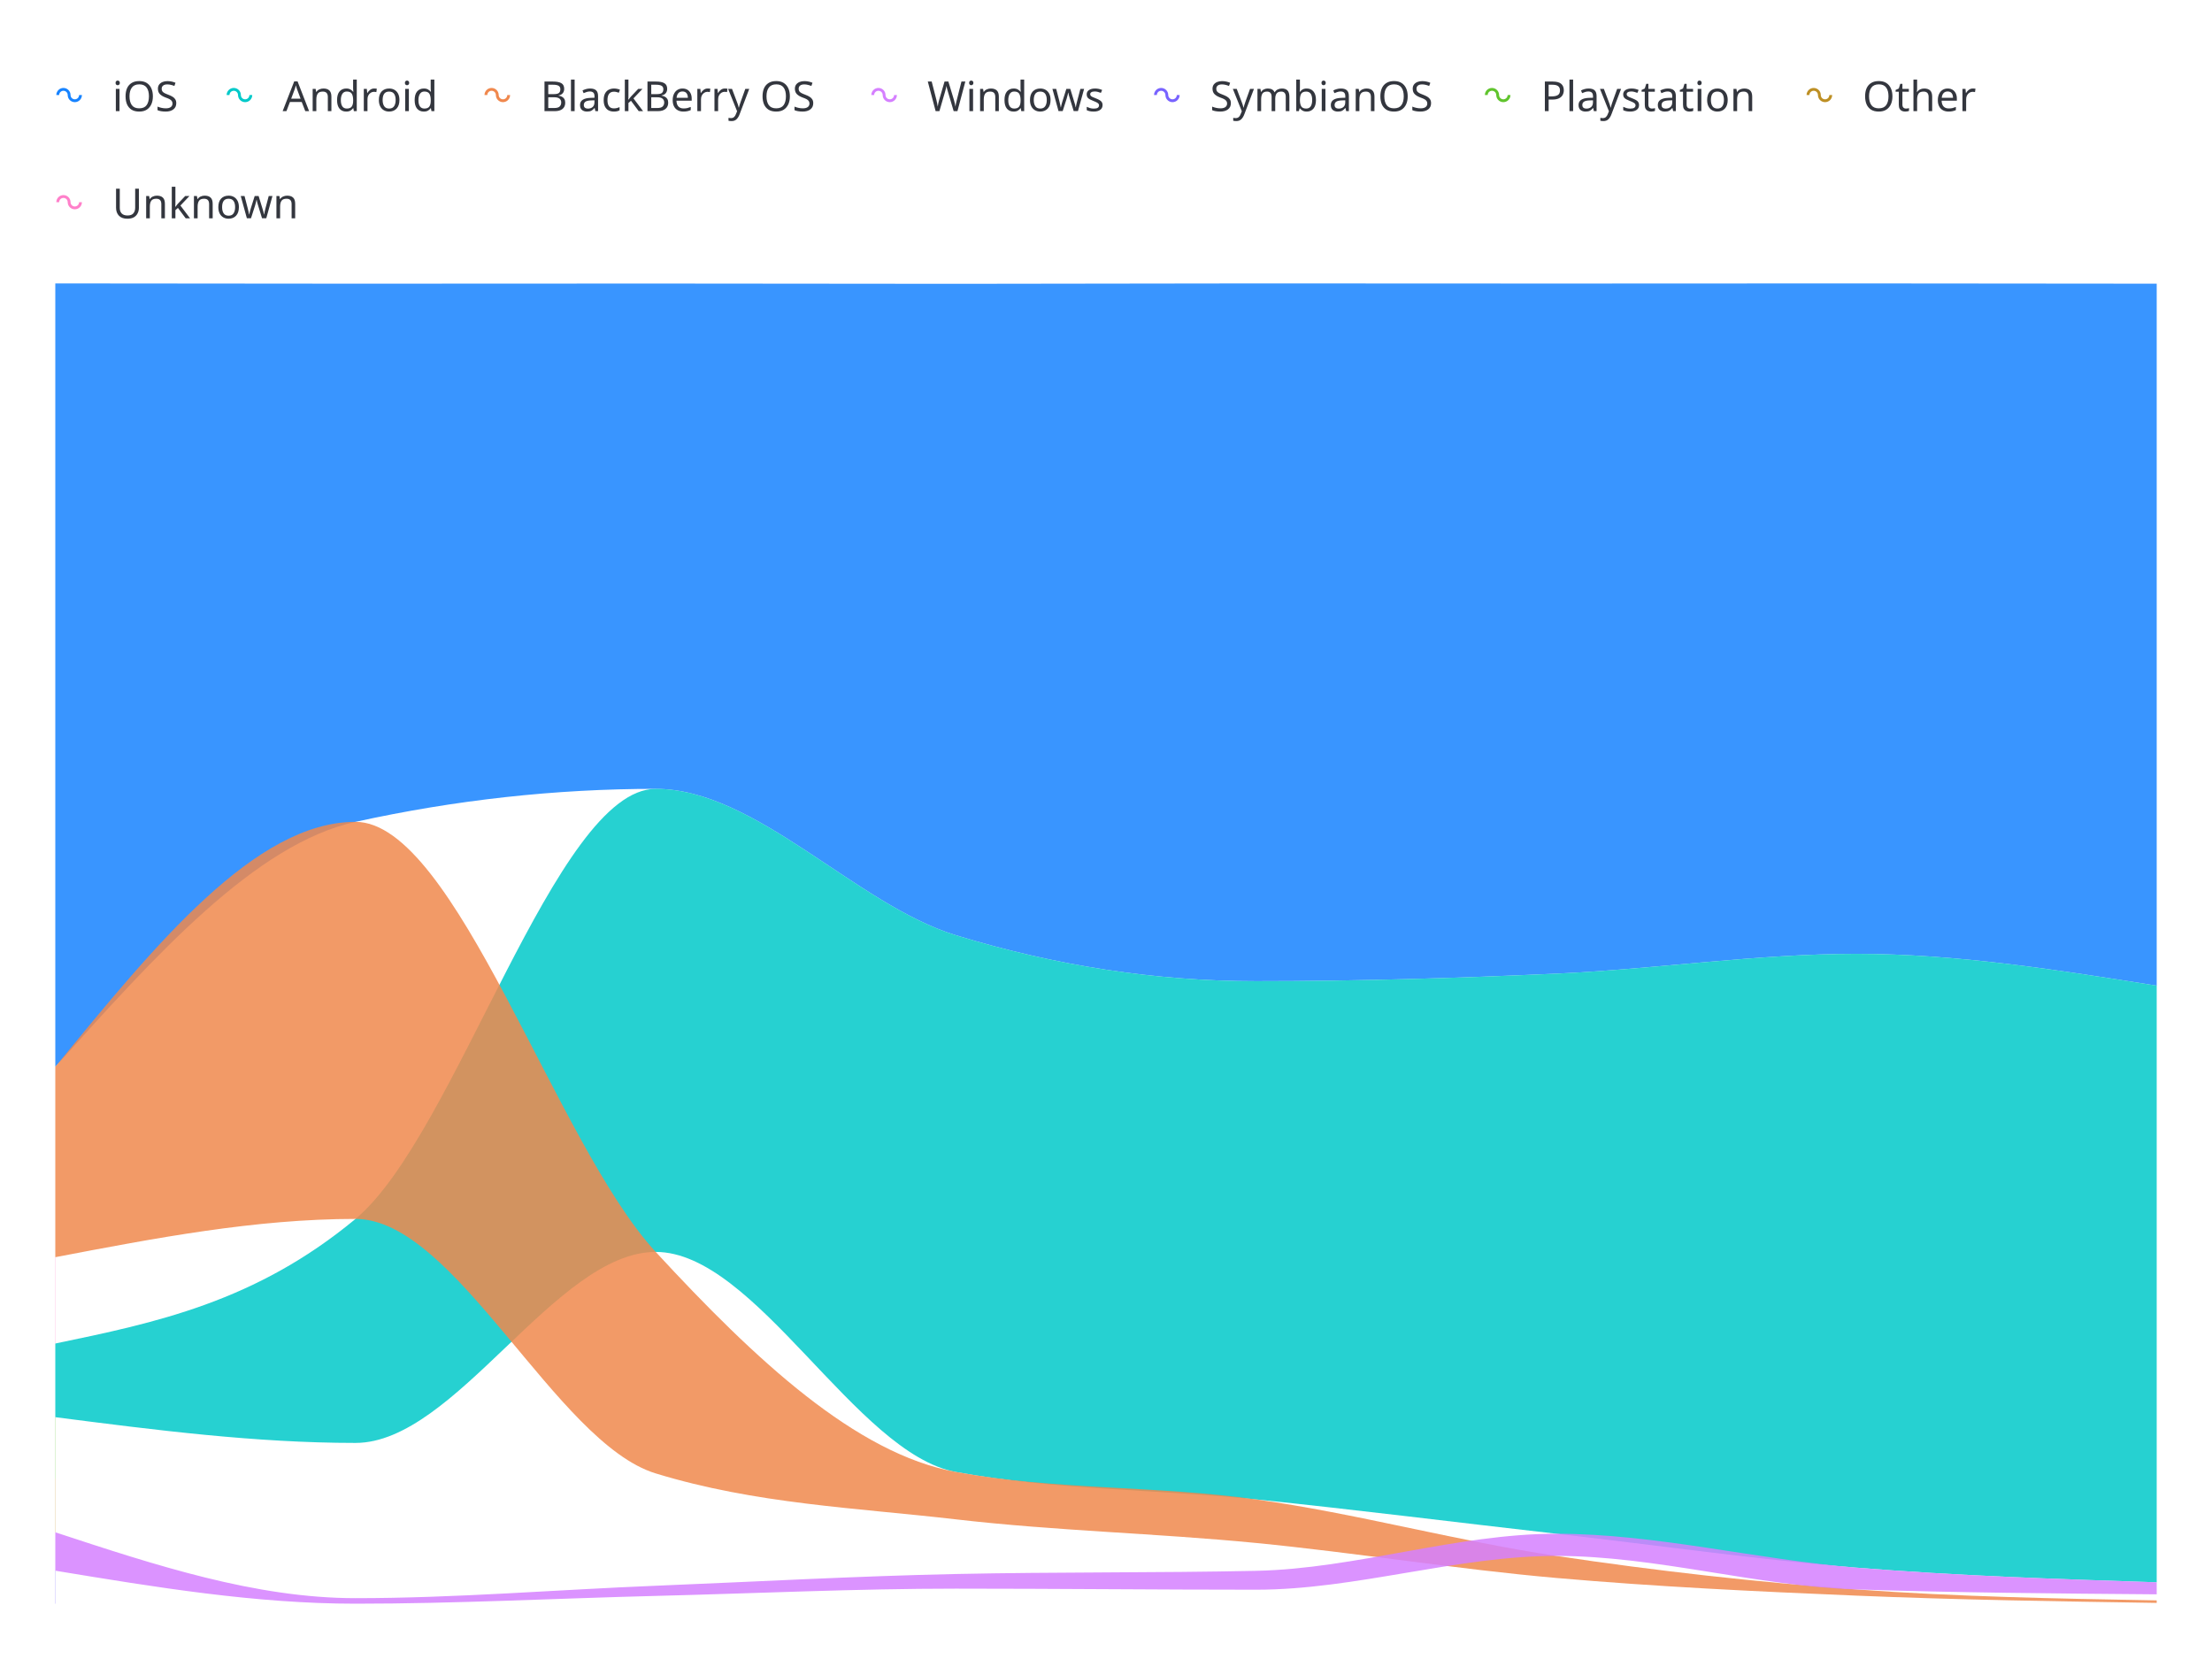
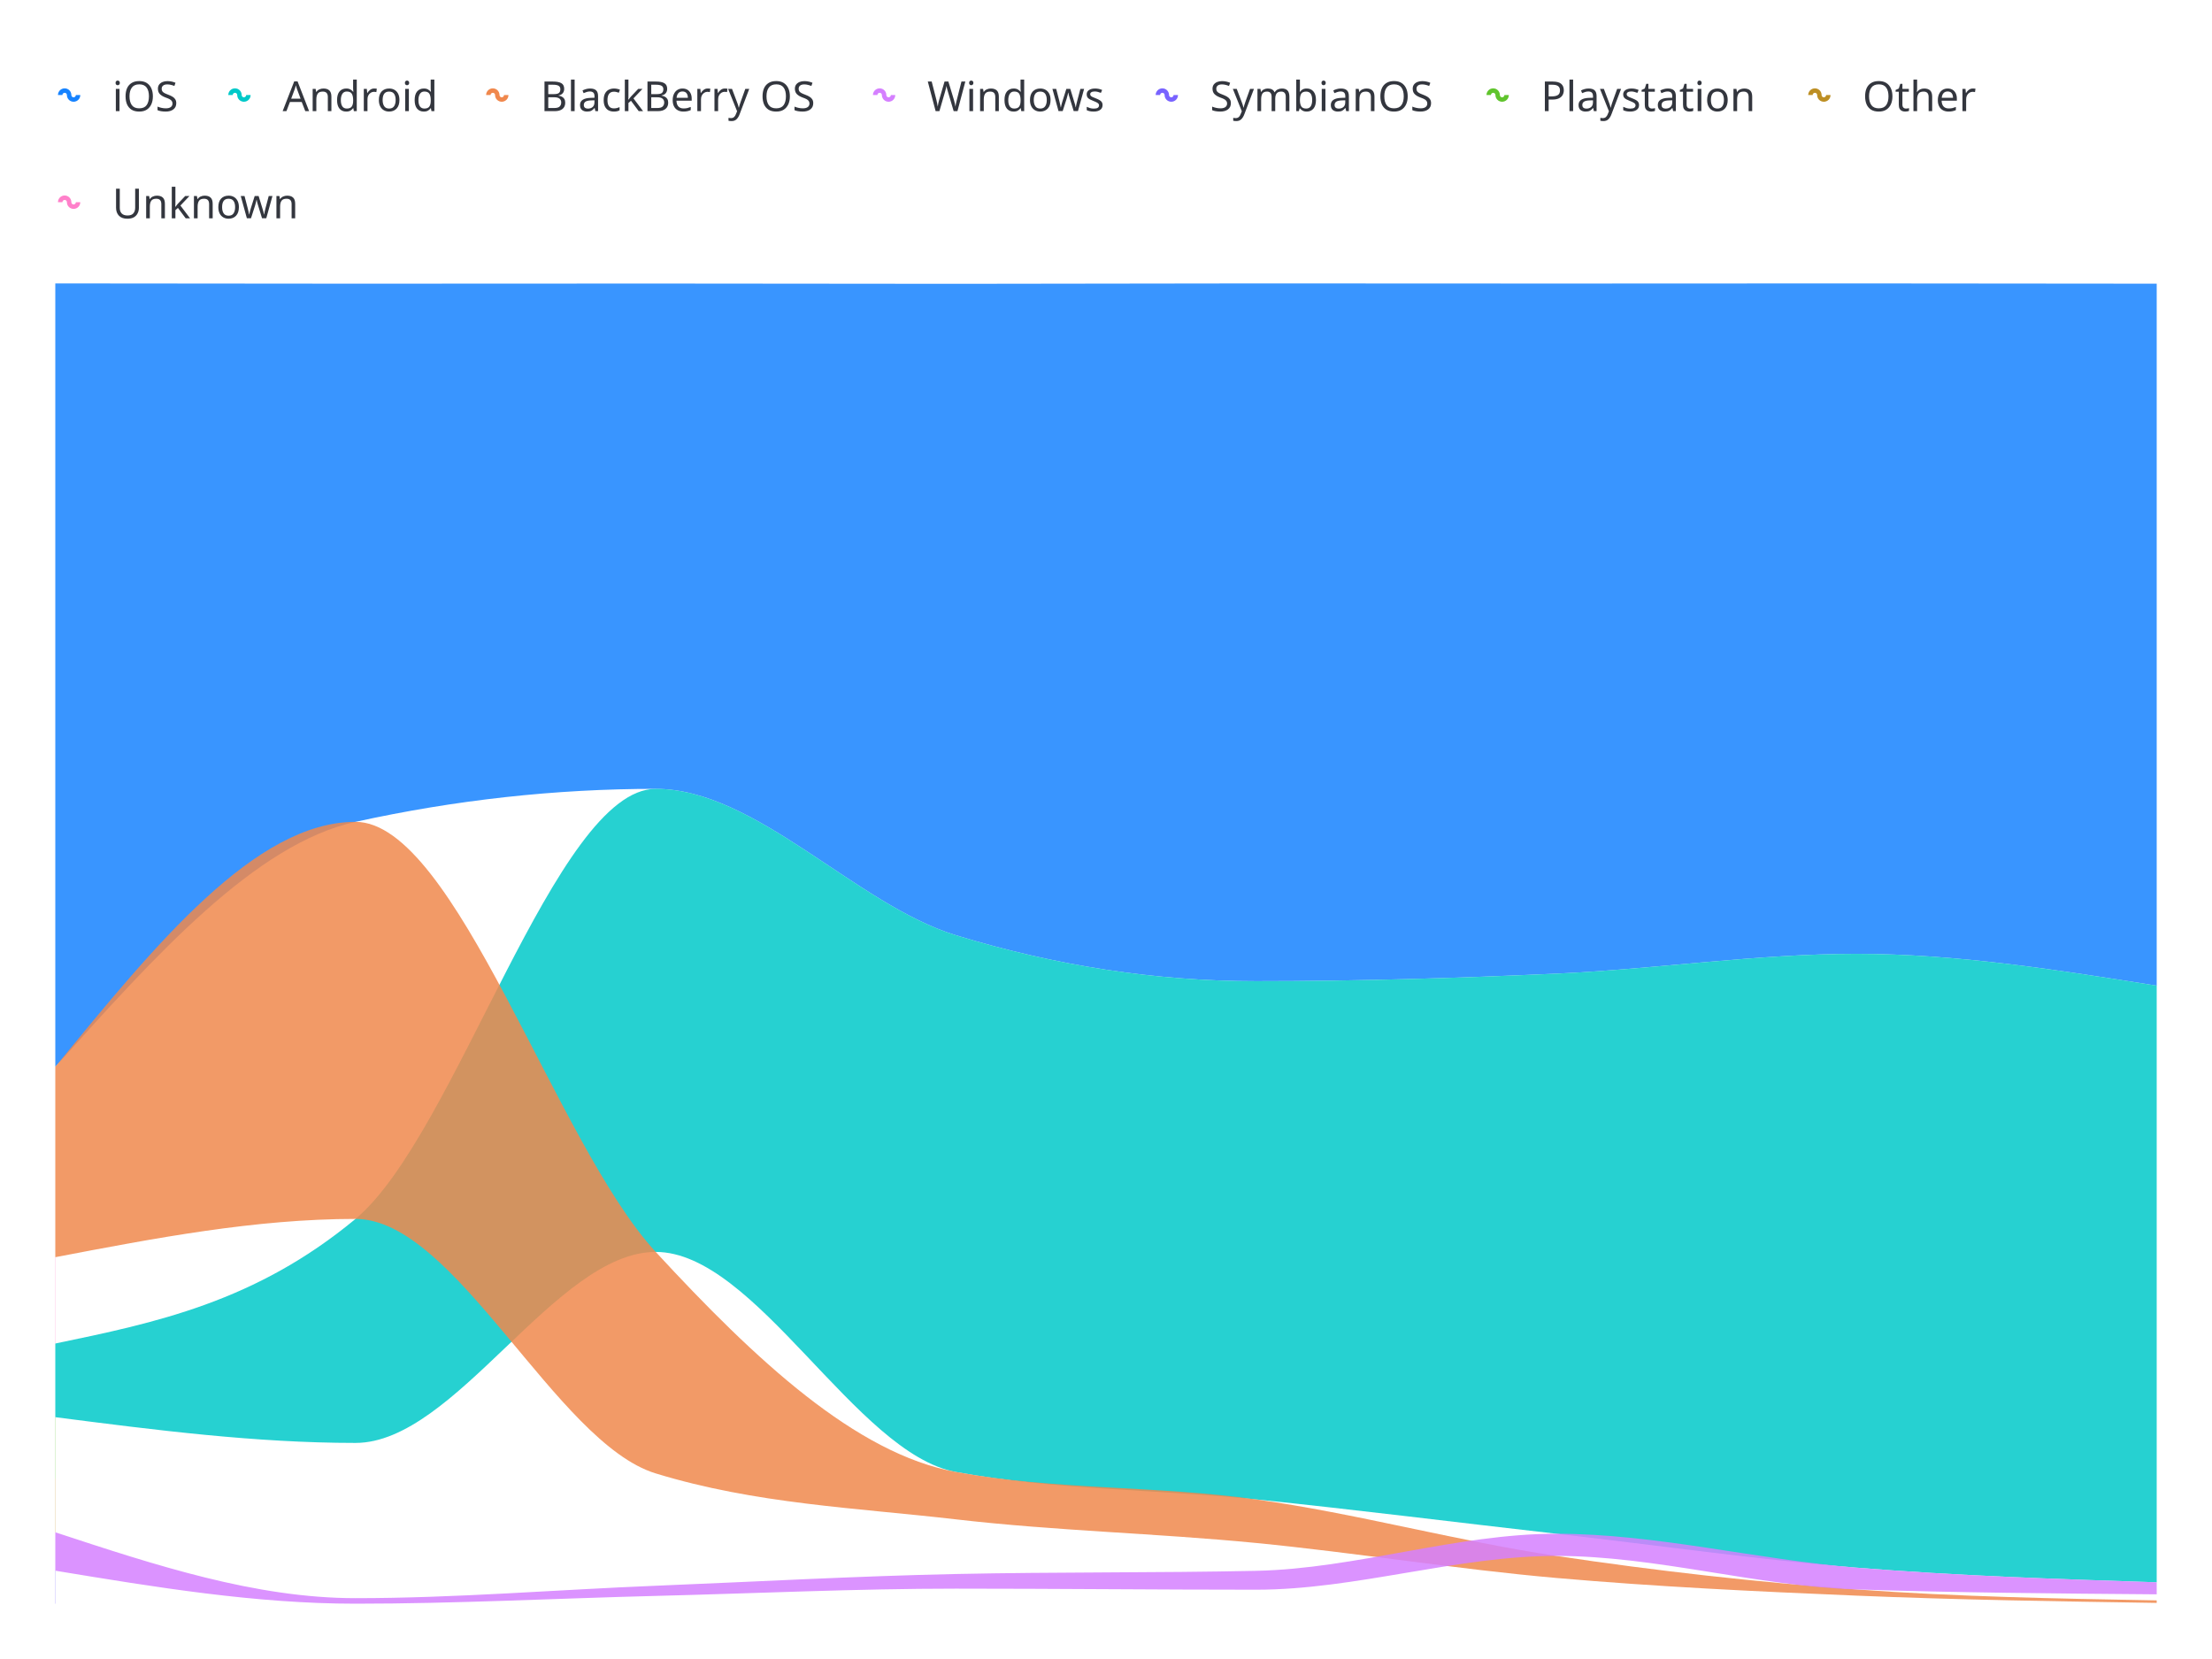
<svg xmlns="http://www.w3.org/2000/svg" width="640" height="480" color-interpolation-filters="sRGB" style="background: transparent;">
  <defs>
    <clipPath id="j" transform="matrix(1 0 0 1 -16 -16)">
      <use href="#a" transform="matrix(1 0 0 1 16 16)" />
    </clipPath>
    <clipPath id="k" transform="matrix(1 0 0 1 -16 -82)">
      <use href="#b" transform="matrix(1 0 0 1 16 82)" />
    </clipPath>
    <clipPath id="l" transform="matrix(1 0 0 1 -16 -82)">
      <use href="#c" transform="matrix(1 0 0 1 16 82)" />
    </clipPath>
    <clipPath id="m" transform="matrix(1 0 0 1 -16 -82)">
      <use href="#d" transform="matrix(1 0 0 1 16 82)" />
    </clipPath>
    <clipPath id="n" transform="matrix(1 0 0 1 -16 -82)">
      <use href="#e" transform="matrix(1 0 0 1 16 82)" />
    </clipPath>
    <clipPath id="o" transform="matrix(1 0 0 1 -16 -82)">
      <use href="#f" transform="matrix(.0001 0 0 1 16 82)" />
    </clipPath>
    <clipPath id="p" transform="matrix(1 0 0 1 -16 -82)">
      <use href="#g" transform="matrix(.0001 0 0 1 16 82)" />
    </clipPath>
    <clipPath id="q" transform="matrix(1 0 0 1 -16 -82)">
      <use href="#h" transform="matrix(.0001 0 0 1 16 82)" />
    </clipPath>
    <clipPath id="r" transform="matrix(1 0 0 1 -16 -82)">
      <use href="#i" transform="matrix(.0001 0 0 1 16 82)" />
    </clipPath>
  </defs>
  <g>
    <g fill="none">
      <g fill="none" class="view">
        <g>
          <path width="640" height="480" x="0" y="0" fill="rgba(0,0,0,0)" d="m0 0 640 0 0 480-640 0z" class="area" />
        </g>
        <g>
          <path width="608" height="448" x="16" y="16" fill="rgba(0,0,0,0)" d="m16 16 608 0 0 448-608 0z" class="area" />
        </g>
        <g>
          <path width="608" height="382" x="16" y="82" fill="rgba(0,0,0,0)" d="m16 82 608 0 0 382-608 0z" class="area" />
        </g>
        <g>
          <path width="608" height="382" x="16" y="82" fill="rgba(0,0,0,0)" d="m16 82 608 0 0 382-608 0z" class="area" />
        </g>
        <g fill="none" class="component">
          <g fill="none" transform="matrix(1 0 0 1 16 16)">
            <g fill="none" class="legend-category">
              <g fill="none" class="legend-title-group">
                <g fill="none" class="legend-title" />
              </g>
              <g fill="none" class="legend-items-group">
                <g fill="none" class="legend-items">
                  <g fill="none" class="items-navigator">
                    <g fill="none" class="navigator-content-group" clip-path="url(#j)">
                      <g fill="none" class="navigator-play-window">
                        <g fill="none" class="items-item-page">
                          <g fill="none" class="items-item">
                            <g fill="none" class="legend-category-item-background-group">
                              <g>
                                <path width="37.28" height="23" fill="rgba(0,0,0,0)" d="m0 0 37.28 0 0 23-37.28 0z" class="legend-category-item-background" visibility="visible" />
                              </g>
                            </g>
-                             <g fill="none" class="legend-category-item-marker-group" transform="matrix(.41161 0 0 .41161 4 11.5)">
-                               <g>
-                                 <path fill="none" stroke="rgba(23,131,255,1)" stroke-width="2" d="M-8 0a4 4 0 1 1 8 0 4 4 0 1 0 8 0" class="legend-category-item-marker" visibility="visible" />
+                             <g fill="none" class="legend-category-item-marker-group" transform="matrix(.32322 0 0 .32322 4 11.5)">
+                               <g>
+                                 <path fill="none" stroke="rgba(23,131,255,1)" stroke-width="4" d="M-8 0a4 4 0 1 1 8 0 4 4 0 1 0 8 0" class="legend-category-item-marker" visibility="visible" />
                              </g>
                            </g>
                            <g fill="none" class="legend-category-item-label-group" transform="matrix(1 0 0 1 16 11.5)">
                              <g>
                                <text fill="rgba(29,33,41,1)" fill-opacity=".9" stroke-width="1" class="legend-category-item-label" dominant-baseline="central" dx=".5" dy="0" font-family="sans-serif" font-size="12" font-style="normal" font-variant="normal" font-weight="normal" paint-order="stroke" style="transform:translate(0px, 0px);" text-anchor="left" visibility="visible">iOS</text>
                              </g>
                            </g>
                            <g fill="none" class="legend-category-item-value-group" />
                          </g>
                          <g fill="none" class="items-item" transform="matrix(1 0 0 1 49.28 0)">
                            <g fill="none" class="legend-category-item-background-group">
                              <g>
                                <path width="62.6" height="23" fill="rgba(0,0,0,0)" d="m0 0 62.6 0 0 23-62.6 0z" class="legend-category-item-background" visibility="visible" />
                              </g>
                            </g>
-                             <g fill="none" class="legend-category-item-marker-group" transform="matrix(.41161 0 0 .41161 4 11.5)">
-                               <g>
-                                 <path fill="none" stroke="rgba(0,201,201,1)" stroke-width="2" d="M-8 0a4 4 0 1 1 8 0 4 4 0 1 0 8 0" class="legend-category-item-marker" visibility="visible" />
+                             <g fill="none" class="legend-category-item-marker-group" transform="matrix(.32322 0 0 .32322 4 11.5)">
+                               <g>
+                                 <path fill="none" stroke="rgba(0,201,201,1)" stroke-width="4" d="M-8 0a4 4 0 1 1 8 0 4 4 0 1 0 8 0" class="legend-category-item-marker" visibility="visible" />
                              </g>
                            </g>
                            <g fill="none" class="legend-category-item-label-group" transform="matrix(1 0 0 1 16 11.5)">
                              <g>
                                <text fill="rgba(29,33,41,1)" fill-opacity=".9" stroke-width="1" class="legend-category-item-label" dominant-baseline="central" dx=".5" dy="0" font-family="sans-serif" font-size="12" font-style="normal" font-variant="normal" font-weight="normal" paint-order="stroke" style="transform:translate(0px, 0px);" text-anchor="left" visibility="visible">Android</text>
                              </g>
                            </g>
                            <g fill="none" class="legend-category-item-value-group" />
                          </g>
                          <g fill="none" class="items-item" transform="matrix(1 0 0 1 123.88 0)">
                            <g fill="none" class="legend-category-item-background-group">
                              <g>
                                <path width="99.92" height="23" fill="rgba(0,0,0,0)" d="m0 0 99.92 0 0 23-99.92 0z" class="legend-category-item-background" visibility="visible" />
                              </g>
                            </g>
-                             <g fill="none" class="legend-category-item-marker-group" transform="matrix(.41161 0 0 .41161 4 11.5)">
-                               <g>
-                                 <path fill="none" stroke="rgba(240,136,77,1)" stroke-width="2" d="M-8 0a4 4 0 1 1 8 0 4 4 0 1 0 8 0" class="legend-category-item-marker" visibility="visible" />
+                             <g fill="none" class="legend-category-item-marker-group" transform="matrix(.32322 0 0 .32322 4 11.5)">
+                               <g>
+                                 <path fill="none" stroke="rgba(240,136,77,1)" stroke-width="4" d="M-8 0a4 4 0 1 1 8 0 4 4 0 1 0 8 0" class="legend-category-item-marker" visibility="visible" />
                              </g>
                            </g>
                            <g fill="none" class="legend-category-item-label-group" transform="matrix(1 0 0 1 16 11.5)">
                              <g>
                                <text fill="rgba(29,33,41,1)" fill-opacity=".9" stroke-width="1" class="legend-category-item-label" dominant-baseline="central" dx=".5" dy="0" font-family="sans-serif" font-size="12" font-style="normal" font-variant="normal" font-weight="normal" paint-order="stroke" style="transform:translate(0px, 0px);" text-anchor="left" visibility="visible">BlackBerry OS</text>
                              </g>
                            </g>
                            <g fill="none" class="legend-category-item-value-group" />
                          </g>
                          <g fill="none" class="items-item" transform="matrix(1 0 0 1 235.8 0)">
                            <g fill="none" class="legend-category-item-background-group">
                              <g>
                                <path width="69.8" height="23" fill="rgba(0,0,0,0)" d="m0 0 69.8 0 0 23-69.8 0z" class="legend-category-item-background" visibility="visible" />
                              </g>
                            </g>
-                             <g fill="none" class="legend-category-item-marker-group" transform="matrix(.41161 0 0 .41161 4 11.5)">
-                               <g>
-                                 <path fill="none" stroke="rgba(213,128,255,1)" stroke-width="2" d="M-8 0a4 4 0 1 1 8 0 4 4 0 1 0 8 0" class="legend-category-item-marker" visibility="visible" />
+                             <g fill="none" class="legend-category-item-marker-group" transform="matrix(.32322 0 0 .32322 4 11.5)">
+                               <g>
+                                 <path fill="none" stroke="rgba(213,128,255,1)" stroke-width="4" d="M-8 0a4 4 0 1 1 8 0 4 4 0 1 0 8 0" class="legend-category-item-marker" visibility="visible" />
                              </g>
                            </g>
                            <g fill="none" class="legend-category-item-label-group" transform="matrix(1 0 0 1 16 11.5)">
                              <g>
                                <text fill="rgba(29,33,41,1)" fill-opacity=".9" stroke-width="1" class="legend-category-item-label" dominant-baseline="central" dx=".5" dy="0" font-family="sans-serif" font-size="12" font-style="normal" font-variant="normal" font-weight="normal" paint-order="stroke" style="transform:translate(0px, 0px);" text-anchor="left" visibility="visible">Windows</text>
                              </g>
                            </g>
                            <g fill="none" class="legend-category-item-value-group" />
                          </g>
                          <g fill="none" class="items-item" transform="matrix(1 0 0 1 317.6 0)">
                            <g fill="none" class="legend-category-item-background-group">
                              <g>
                                <path width="83.72" height="23" fill="rgba(0,0,0,0)" d="m0 0 83.72 0 0 23-83.72 0z" class="legend-category-item-background" visibility="visible" />
                              </g>
                            </g>
-                             <g fill="none" class="legend-category-item-marker-group" transform="matrix(.41161 0 0 .41161 4 11.5)">
-                               <g>
-                                 <path fill="none" stroke="rgba(120,99,255,1)" stroke-width="2" d="M-8 0a4 4 0 1 1 8 0 4 4 0 1 0 8 0" class="legend-category-item-marker" visibility="visible" />
+                             <g fill="none" class="legend-category-item-marker-group" transform="matrix(.32322 0 0 .32322 4 11.5)">
+                               <g>
+                                 <path fill="none" stroke="rgba(120,99,255,1)" stroke-width="4" d="M-8 0a4 4 0 1 1 8 0 4 4 0 1 0 8 0" class="legend-category-item-marker" visibility="visible" />
                              </g>
                            </g>
                            <g fill="none" class="legend-category-item-label-group" transform="matrix(1 0 0 1 16 11.5)">
                              <g>
                                <text fill="rgba(29,33,41,1)" fill-opacity=".9" stroke-width="1" class="legend-category-item-label" dominant-baseline="central" dx=".5" dy="0" font-family="sans-serif" font-size="12" font-style="normal" font-variant="normal" font-weight="normal" paint-order="stroke" style="transform:translate(0px, 0px);" text-anchor="left" visibility="visible">SymbianOS</text>
                              </g>
                            </g>
                            <g fill="none" class="legend-category-item-value-group" />
                          </g>
                          <g fill="none" class="items-item" transform="matrix(1 0 0 1 413.32 0)">
                            <g fill="none" class="legend-category-item-background-group">
                              <g>
                                <path width="81.08" height="23" fill="rgba(0,0,0,0)" d="m0 0 81.08 0 0 23-81.08 0z" class="legend-category-item-background" visibility="visible" />
                              </g>
                            </g>
-                             <g fill="none" class="legend-category-item-marker-group" transform="matrix(.41161 0 0 .41161 4 11.5)">
-                               <g>
-                                 <path fill="none" stroke="rgba(96,196,45,1)" stroke-width="2" d="M-8 0a4 4 0 1 1 8 0 4 4 0 1 0 8 0" class="legend-category-item-marker" visibility="visible" />
+                             <g fill="none" class="legend-category-item-marker-group" transform="matrix(.32322 0 0 .32322 4 11.5)">
+                               <g>
+                                 <path fill="none" stroke="rgba(96,196,45,1)" stroke-width="4" d="M-8 0a4 4 0 1 1 8 0 4 4 0 1 0 8 0" class="legend-category-item-marker" visibility="visible" />
                              </g>
                            </g>
                            <g fill="none" class="legend-category-item-label-group" transform="matrix(1 0 0 1 16 11.5)">
                              <g>
                                <text fill="rgba(29,33,41,1)" fill-opacity=".9" stroke-width="1" class="legend-category-item-label" dominant-baseline="central" dx=".5" dy="0" font-family="sans-serif" font-size="12" font-style="normal" font-variant="normal" font-weight="normal" paint-order="stroke" style="transform:translate(0px, 0px);" text-anchor="left" visibility="visible">Playstation</text>
                              </g>
                            </g>
                            <g fill="none" class="legend-category-item-value-group" />
                          </g>
                          <g fill="none" class="items-item" transform="matrix(1 0 0 1 506.4 0)">
                            <g fill="none" class="legend-category-item-background-group">
                              <g>
                                <path width="49.76" height="23" fill="rgba(0,0,0,0)" d="m0 0 49.76 0 0 23-49.76 0z" class="legend-category-item-background" visibility="visible" />
                              </g>
                            </g>
-                             <g fill="none" class="legend-category-item-marker-group" transform="matrix(.41161 0 0 .41161 4 11.5)">
-                               <g>
-                                 <path fill="none" stroke="rgba(189,143,36,1)" stroke-width="2" d="M-8 0a4 4 0 1 1 8 0 4 4 0 1 0 8 0" class="legend-category-item-marker" visibility="visible" />
+                             <g fill="none" class="legend-category-item-marker-group" transform="matrix(.32322 0 0 .32322 4 11.5)">
+                               <g>
+                                 <path fill="none" stroke="rgba(189,143,36,1)" stroke-width="4" d="M-8 0a4 4 0 1 1 8 0 4 4 0 1 0 8 0" class="legend-category-item-marker" visibility="visible" />
                              </g>
                            </g>
                            <g fill="none" class="legend-category-item-label-group" transform="matrix(1 0 0 1 16 11.5)">
                              <g>
                                <text fill="rgba(29,33,41,1)" fill-opacity=".9" stroke-width="1" class="legend-category-item-label" dominant-baseline="central" dx=".5" dy="0" font-family="sans-serif" font-size="12" font-style="normal" font-variant="normal" font-weight="normal" paint-order="stroke" style="transform:translate(0px, 0px);" text-anchor="left" visibility="visible">Other</text>
                              </g>
                            </g>
                            <g fill="none" class="legend-category-item-value-group" />
                          </g>
                          <g fill="none" class="items-item" transform="matrix(1 0 0 1 0 31)">
                            <g fill="none" class="legend-category-item-background-group">
                              <g>
                                <path width="70.88" height="23" fill="rgba(0,0,0,0)" d="m0 0 70.88 0 0 23-70.88 0z" class="legend-category-item-background" visibility="visible" />
                              </g>
                            </g>
-                             <g fill="none" class="legend-category-item-marker-group" transform="matrix(.41161 0 0 .41161 4 11.5)">
-                               <g>
-                                 <path fill="none" stroke="rgba(255,128,202,1)" stroke-width="2" d="M-8 0a4 4 0 1 1 8 0 4 4 0 1 0 8 0" class="legend-category-item-marker" visibility="visible" />
+                             <g fill="none" class="legend-category-item-marker-group" transform="matrix(.32322 0 0 .32322 4 11.5)">
+                               <g>
+                                 <path fill="none" stroke="rgba(255,128,202,1)" stroke-width="4" d="M-8 0a4 4 0 1 1 8 0 4 4 0 1 0 8 0" class="legend-category-item-marker" visibility="visible" />
                              </g>
                            </g>
                            <g fill="none" class="legend-category-item-label-group" transform="matrix(1 0 0 1 16 11.5)">
                              <g>
                                <text fill="rgba(29,33,41,1)" fill-opacity=".9" stroke-width="1" class="legend-category-item-label" dominant-baseline="central" dx=".5" dy="0" font-family="sans-serif" font-size="12" font-style="normal" font-variant="normal" font-weight="normal" paint-order="stroke" style="transform:translate(0px, 0px);" text-anchor="left" visibility="visible">Unknown</text>
                              </g>
                            </g>
                            <g fill="none" class="legend-category-item-value-group" />
                          </g>
                        </g>
                      </g>
                    </g>
                    <g fill="none" class="navigator-controller" />
                    <g>
                      <path id="a" width="556.16" height="54" fill="none" d="m0 0 556.16 0 0 54-556.16 0z" class="navigator-clip-path" />
                    </g>
                  </g>
                </g>
              </g>
            </g>
          </g>
        </g>
        <g transform="matrix(1 0 0 1 16 82)">
          <path width="608" height="382" fill="rgba(0,0,0,0)" d="m0 0 608 0 0 382-608 0z" class="plot" />
          <g fill="none" class="main-layer">
            <g clip-path="url(#k)">
              <path fill="rgba(23,131,255,1)" fill-opacity=".85" stroke="rgba(23,131,255,1)" stroke-width="0" d="M0 0c28.952.038 57.905.076 86.857.076 28.953 0 57.905-.038 86.857-.038 28.953 0 57.905.077 86.857.077 28.953 0 57.905-.115 86.858-.115 28.952 0 57.904.038 86.857.038 28.952 0 57.904-.038 86.857-.038 28.952 0 57.905.038 86.857.076l0 203.107c-28.952-4.602-57.905-9.204-86.857-9.204-28.953 0-57.905 4.411-86.857 5.729-28.953 1.317-57.905 2.177-86.857 2.177-28.953 0-57.905-4.43-86.858-13.291-28.952-8.861-57.904-42.355-86.857-42.355-28.952 0-57.904 3.182-86.857 9.548-28.952 6.365-57.905 38.625-86.857 70.885Z" class="element" />
              <g>
                <path id="b" fill="none" d="m0 0 608 0 0 226.672-608 0Z" />
              </g>
            </g>
            <g clip-path="url(#l)">
              <path fill="rgba(0,201,201,1)" fill-opacity=".85" stroke="rgba(0,201,201,1)" stroke-width="0" d="M0 306.723c28.952-6.009 57.905-12.018 86.857-36.054 28.953-24.035 57.905-124.43 86.857-124.43 28.953 0 57.905 33.494 86.857 42.355 28.953 8.861 57.905 13.291 86.858 13.291 28.952 0 57.904-.86 86.857-2.177 28.952-1.318 57.904-5.729 86.857-5.729 28.952 0 57.905 4.602 86.857 9.204l0 172.63c-28.952-.949-57.905-1.897-86.857-4.24-28.953-2.342-57.905-6.524-86.857-9.815-28.953-3.291-57.905-6.951-86.857-9.93-28.953-2.979-57.905-2.648-86.858-7.944-28.952-5.296-57.904-63.667-86.857-63.667-28.952 0-57.904 55.265-86.857 55.265-28.952 0-57.905-3.724-86.857-7.448Z" class="element" />
              <g>
                <path id="c" fill="none" d="m0 146.239 608 0 0 229.574-608 0Z" />
              </g>
            </g>
            <g clip-path="url(#m)">
              <path fill="rgba(240,136,77,1)" fill-opacity=".85" stroke="rgba(240,136,77,1)" stroke-width="0" d="M0 226.672c28.952-35.443 57.905-70.885 86.857-70.885 28.953 0 57.905 93.081 86.857 124.43 28.953 31.35 57.905 58.371 86.857 63.667 28.953 5.296 57.905 3.896 86.858 7.944 28.952 4.048 57.904 12.005 86.857 16.346 28.952 4.342 57.904 7.588 86.857 9.701 28.952 2.114 57.905 2.642 86.857 3.17l0 .726c-28.952-.449-57.905-.898-86.857-2.101-28.953-1.203-57.905-2.578-86.857-5.118-28.953-2.539-57.905-7.294-86.857-10.12-28.953-2.827-57.905-3.482-86.858-6.837-28.952-3.354-57.904-4.43-86.857-13.291-28.952-8.86-57.904-73.635-86.857-73.635-28.952 0-57.905 5.538-86.857 11.076Z" class="element" />
              <g>
                <path id="d" fill="none" d="m0 155.787 608 0 0 225.984-608 0Z" />
              </g>
            </g>
            <g clip-path="url(#n)">
              <path fill="rgba(213,128,255,1)" fill-opacity=".85" stroke="rgba(213,128,255,1)" stroke-width="0" d="M0 361.338c28.952 9.529 57.905 19.058 86.857 19.058 28.953 0 57.905-2.425 86.857-3.59 28.953-1.165 57.905-2.788 86.857-3.399 28.953-.611 57.905-.306 86.858-.917 28.952-.611 57.904-10.732 86.857-10.732 28.952 0 57.904 7.473 86.857 9.815 28.952 2.343 57.905 3.291 86.857 4.24l0 3.475c-28.952-.235-57.905-.471-86.857-1.413-28.953-.942-57.905-9.701-86.857-9.701-28.953 0-57.905 9.778-86.857 9.778-28.953 0-57.905-.306-86.858-.306-28.952 0-57.904 1.375-86.857 2.101-28.952.725-57.904 2.253-86.857 2.253-28.952 0-57.905-4.774-86.857-9.548Z" class="element" />
              <g>
                <path id="e" fill="none" d="m0 361.338 608 0 0 20.662-608 0Z" />
              </g>
            </g>
            <g clip-path="url(#o)">
              <path fill="rgba(120,99,255,1)" fill-opacity=".85" stroke="rgba(120,99,255,1)" stroke-width="0" d="M0 372.452c28.952 1.699 57.905 3.399 86.857 3.399 28.953 0 57.905-31.547 86.857-31.547 28.953 0 57.905 31.636 86.857 33.342 28.953 1.706 57.905 2.075 86.858 2.559 28.952.484 57.904.446 86.857.726 28.952.28 57.904.903 86.857.954 28.952.051 57.905.064 86.857.077l0 .038c-28.952 0-57.905 0-86.857 0-28.953 0-57.905-.344-86.857-.42-28.953-.077-57.905-.038-86.857-.115-28.953-.076-57.905-.293-86.858-.878-28.952-.586-57.904-22.686-86.857-22.686-28.952 0-57.904 21.426-86.857 22.495-28.952 1.069-57.905 1.337-86.857 1.604Z" class="element" />
              <g transform="matrix(.0001 0 0 1 0 0)">
                <path id="f" fill="none" fill-opacity="0" stroke-opacity="0" d="m0 344.304 608 0 0 37.696-608 0Z" opacity="0" />
              </g>
            </g>
            <g clip-path="url(#p)">
              <path fill="rgba(96,196,45,1)" fill-opacity=".85" stroke="rgba(96,196,45,1)" stroke-width="0" d="M0 328.034c28.952 18.409 57.905 36.818 86.857 42.776 28.953 5.958 57.905 8.376 86.857 8.937 28.953.56 57.905.553 86.857.84 28.953.286 57.905.802 86.858.878 28.952.077 57.904.115 86.857.115 28.952 0 57.904 0 86.857 0 28.952 0 57.905.095 86.857.191l0 .191c-28.952-.038-57.905-.077-86.857-.077-28.953 0-57.905.115-86.857.115-28.953 0-57.905 0-86.857 0-28.953 0-57.905 0-86.858 0-28.952 0-57.904 0-86.857 0-28.952 0-57.904-2.05-86.857-6.149-28.952-4.099-57.905-17.059-86.857-30.019Z" class="element" />
              <g transform="matrix(.0001 0 0 1 0 0)">
                <path id="g" fill="none" fill-opacity="0" stroke-opacity="0" d="m0 328.034 608 0 0 53.966-608 0Z" opacity="0" />
              </g>
            </g>
            <g clip-path="url(#q)">
              <path fill="rgba(189,143,36,1)" fill-opacity=".85" stroke="rgba(189,143,36,1)" stroke-width="0" d="M0 345.832c28.952 1.995 57.905 3.991 86.857 7.6 28.953 3.609 57.905 14.055 86.857 14.055 28.953 0 57.905-9.892 86.857-9.892 28.953 0 57.905 4.01 86.858 6.837 28.952 2.826 57.904 7.581 86.857 10.12 28.952 2.54 57.904 5.118 86.857 5.118 28.952 0 57.905-.191 86.857-.382l0 .955c-28.952.344-57.905.688-86.857.688-28.953 0-57.905-.471-86.857-1.414-28.953-.942-57.905-5.257-86.857-7.027-28.953-1.769-57.905-3.59-86.858-3.59-28.952 0-57.904 7.906-86.857 7.906-28.952 0-57.904-3.418-86.857-5.996-28.952-2.578-57.905-6.025-86.857-9.472Z" class="element" />
              <g transform="matrix(.0001 0 0 1 0 0)">
                <path id="h" fill="none" fill-opacity="0" stroke-opacity="0" d="m0 345.832 608 0 0 35.099-608 0Z" opacity="0" />
              </g>
            </g>
            <g clip-path="url(#r)">
              <path fill="rgba(255,128,202,1)" fill-opacity=".85" stroke="rgba(255,128,202,1)" stroke-width="0" d="M0 281.745c28.952 20.522 57.905 41.044 86.857 53.737 28.953 12.692 57.905 16.849 86.857 22.419 28.953 5.569 57.905 7.657 86.857 10.999 28.953 3.342 57.905 8.008 86.858 9.052 28.952 1.044 57.904 1.069 86.857 1.565 28.952.497 57.904 1.414 86.857 1.414 28.952 0 57.905-.344 86.857-.688l0 .802c-28.952.268-57.905.535-86.857.535-28.953 0-57.905-.42-86.857-.649-28.953-.23-57.905-.242-86.857-.726-28.953-.484-57.905-4.679-86.858-6.798-28.952-2.12-57.904-2.591-86.857-5.92-28.952-3.329-57.904-4.685-86.857-14.055-28.952-9.37-57.905-28.039-86.857-46.709Z" class="element" />
              <g transform="matrix(.0001 0 0 1 0 0)">
                <path id="i" fill="none" fill-opacity="0" stroke-opacity="0" d="m0 281.745 608 0 0 99.835-608 0Z" opacity="0" />
              </g>
            </g>
          </g>
          <g fill="none" class="label-layer" />
        </g>
      </g>
    </g>
  </g>
</svg>
